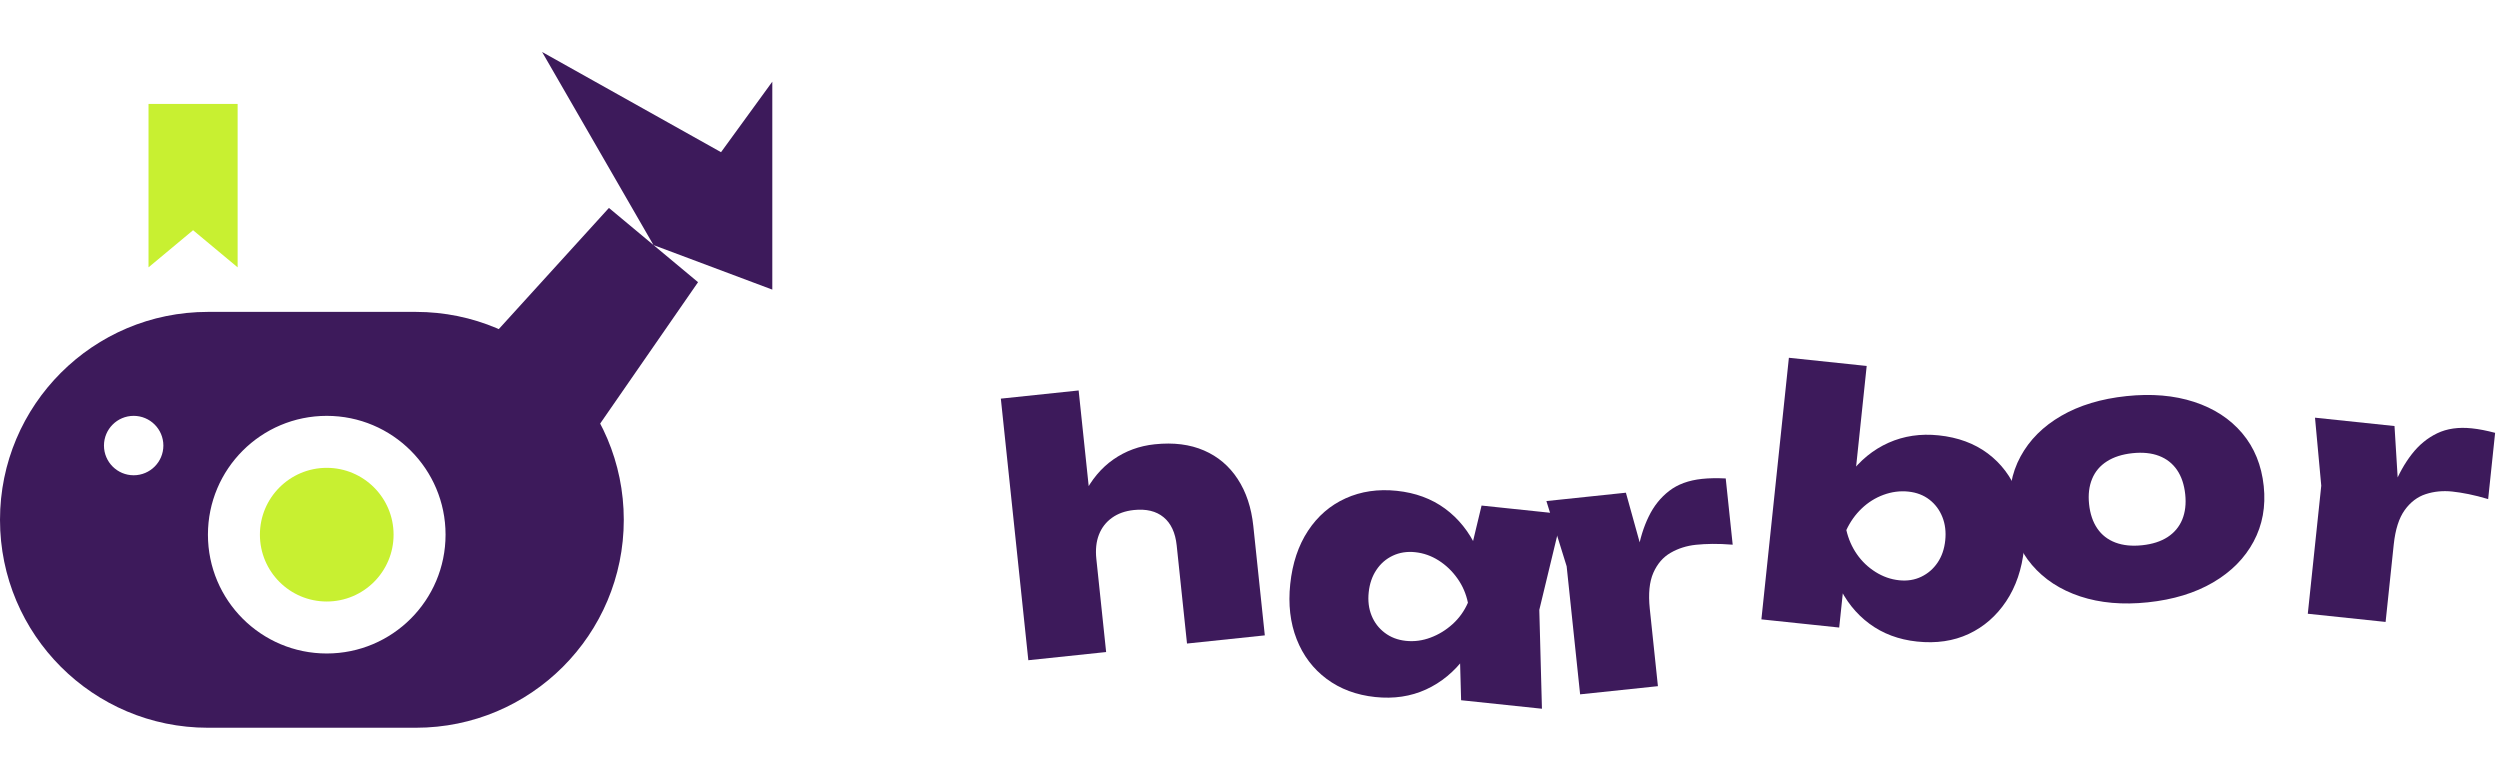
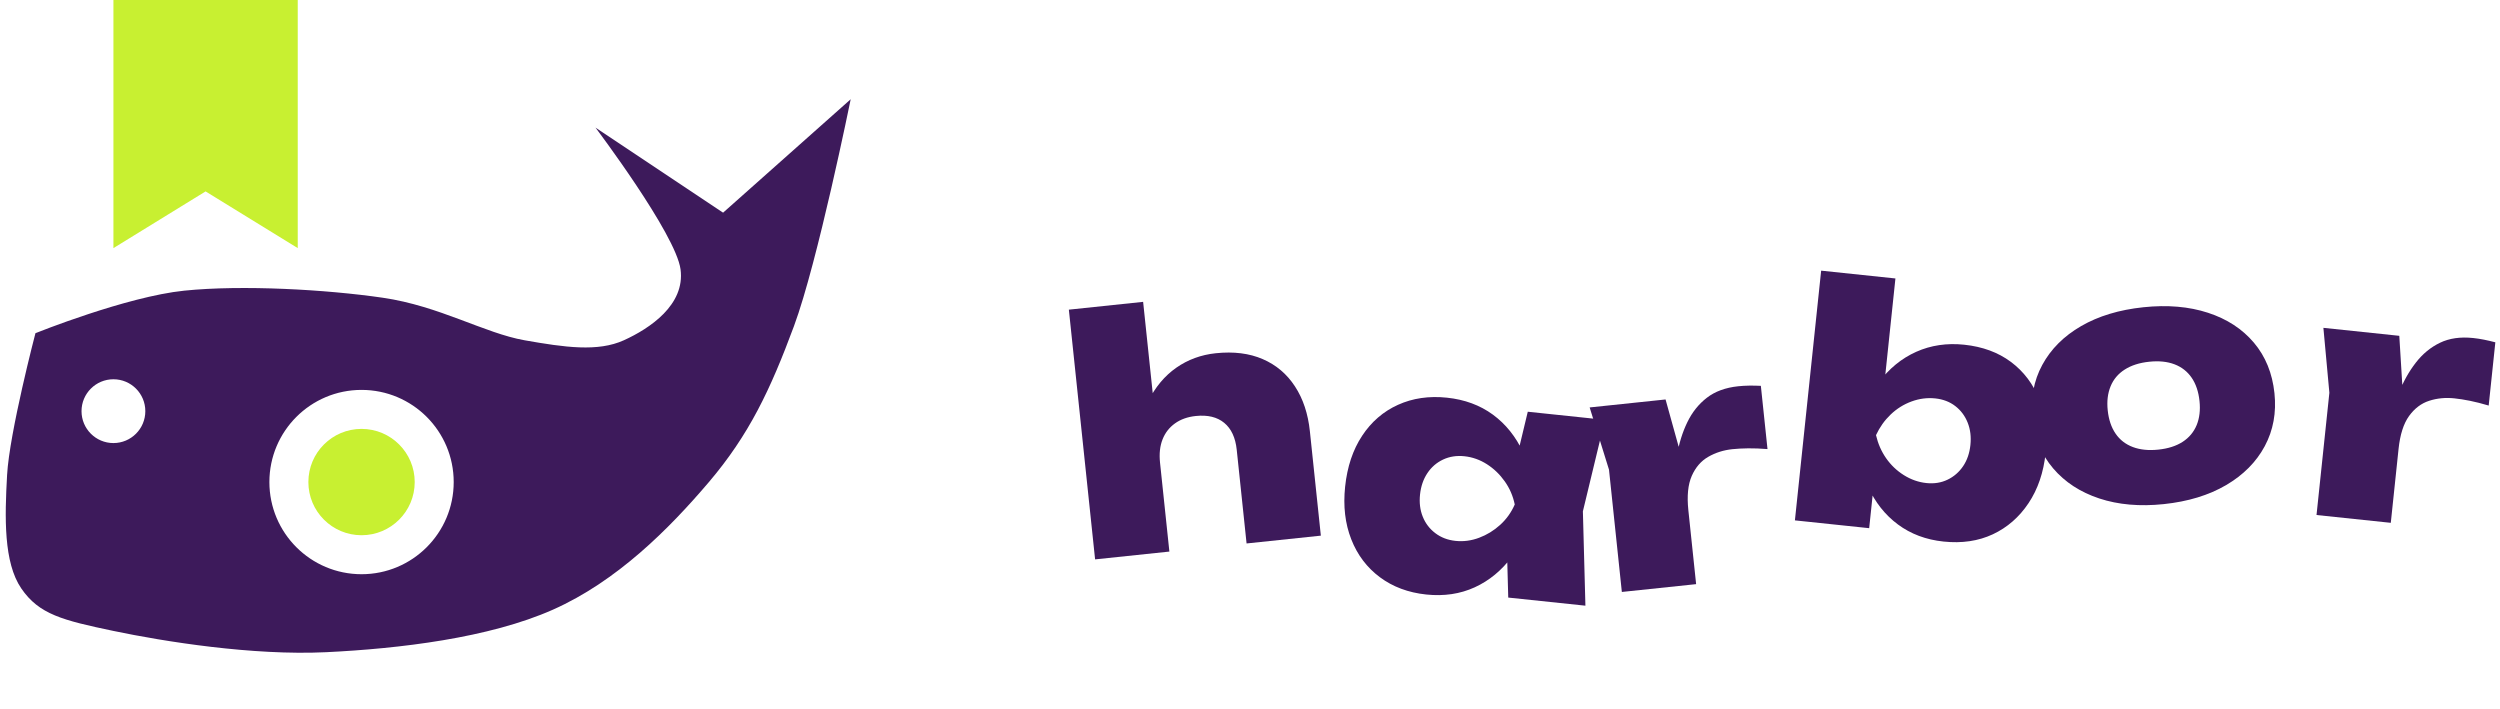
- <svg xmlns="http://www.w3.org/2000/svg" viewBox="0 0 673.31 208" role="img" aria-label="Harbor">
-   <g transform="translate(0 0)">
-     <path d="M56 84h56a56 56 0 0 1 56 56v0a56 56 0 0 1 -56 56h-56a56 56 0 0 1 -56 -56v0a56 56 0 0 1 56 -56ZM56 144a32 32 0 1 0 64 0a32 32 0 1 0 -64 0ZM28 120a8 8 0 1 0 16 0a8 8 0 1 0 -16 0Z" fill="#3d1a5b" fill-rule="evenodd" />
-     <path d="M124 100L164 56L188 76L152 128ZM176 66L146 14L196 42ZM176 66L208 22L208 78Z" fill="#3d1a5b" />
-     <path d="M40 28L64 28L64 72L52 62L40 72Z" fill="#c8f031" />
-     <path d="M70 144a18 18 0 1 0 36 0a18 18 0 1 0 -36 0Z" fill="#c8f031" />
+ <svg xmlns="http://www.w3.org/2000/svg" viewBox="0 0 705.31 200" role="img" aria-label="Harbor">
+   <g transform="translate(-8 -16)">
+     <path d="M10 150C10.67 138 18 110 18 110C18 110 43.67 99.67 60 98C76.33 96.33 100 97.67 116 100C132 102.33 144.67 110 156 112C167.33 114 176.67 115.33 184 112C191.33 108.67 201.33 102 200 92C198.67 82 176 52 176 52C176 52 212 76 212 76C212 76 248 44 248 44C248 44 238.67 90 232 108C225.33 126 219.33 138.67 208 152C196.67 165.33 182 180 164 188C146 196 120.67 199 100 200C79.33 201 54.33 197 40 194C25.67 191 19 189.33 14 182C9 174.67 9.33 162 10 150ZM84 152a26 26 0 1 0 52 0a26 26 0 1 0 -52 0ZM31 132a9 9 0 1 0 18 0a9 9 0 1 0 -18 0Z" fill="#3d1a5b" fill-rule="evenodd" />
+     <path d="M95 152a15 15 0 1 0 30 0a15 15 0 1 0 -30 0Z" fill="#c8f031" />
+     <path d="M40 16L92 16L92 86L66 70L40 86Z" fill="#c8f031" />
  </g>
-   <path d="M276.78 174.50L276.78 103.66L297.85 103.66L297.85 174.50L276.78 174.50ZM316.71 120.22L316.71 120.22Q324.35 120.22 329.73 123.26Q335.11 126.29 337.96 131.86Q340.82 137.42 340.82 144.88L340.82 144.88L340.82 174.50L319.75 174.50L319.75 147.91Q319.75 142.76 317.03 140Q314.32 137.24 309.26 137.24L309.26 137.24Q305.76 137.24 303.19 138.71Q300.61 140.18 299.23 142.85Q297.85 145.52 297.85 149.29L297.85 149.29L291.50 145.98Q292.70 137.42 296.33 131.72Q299.97 126.02 305.21 123.12Q310.46 120.22 316.71 120.22Z" fill="#3d1a5b" transform="rotate(-6 308.48 174.5)" />
-   <path d="M416.81 187.28L394.92 187.28L392.43 168.51L395.01 160.97L392.43 153.52L394.92 134.56L416.81 134.56L413.32 160.88L416.81 187.28ZM399.61 160.97L399.61 160.97Q398.50 169.34 394.78 175.64Q391.05 181.94 385.21 185.39Q379.37 188.84 371.82 188.84L371.82 188.84Q364.19 188.84 358.30 185.35Q352.41 181.85 349.15 175.55Q345.88 169.25 345.88 160.97L345.88 160.97Q345.88 152.50 349.15 146.20Q352.41 139.90 358.30 136.45Q364.19 133 371.82 133L371.82 133Q379.37 133 385.21 136.40Q391.05 139.81 394.82 146.11Q398.60 152.41 399.61 160.97ZM367.13 160.97L367.13 160.97Q367.13 164.46 368.56 167.13Q369.98 169.80 372.56 171.36Q375.14 172.93 378.45 172.93L378.45 172.93Q381.85 172.93 384.98 171.36Q388.11 169.80 390.50 167.13Q392.89 164.46 394.00 160.97L394.00 160.97Q392.89 157.47 390.50 154.76Q388.11 152.04 384.98 150.48Q381.85 148.92 378.45 148.92L378.45 148.92Q375.14 148.92 372.56 150.48Q369.98 152.04 368.56 154.76Q367.13 157.47 367.13 160.97Z" fill="#3d1a5b" transform="rotate(6 381.72 174.5)" />
-   <path d="M424.36 150.26L420.77 132.22L442.30 132.22L445.43 150.90L445.43 184.94L424.36 184.94L424.36 150.26ZM469.44 131.21L469.44 131.21L469.44 149.15Q466.49 148.60 464.06 148.37Q461.62 148.14 459.59 148.14L459.59 148.14Q455.82 148.14 452.60 149.57Q449.38 150.99 447.40 154.44Q445.43 157.89 445.43 163.96L445.43 163.96L441.56 159.18Q442.39 153.48 443.82 148.37Q445.24 143.26 447.73 139.26Q450.21 135.26 453.94 132.96Q457.66 130.66 463.09 130.66L463.09 130.66Q464.56 130.66 466.13 130.80Q467.69 130.94 469.44 131.21Z" fill="#3d1a5b" transform="rotate(-6 444.65 174.5)" />
-   <path d="M473.76 170.25L473.76 99.41L494.83 99.41L494.83 131.89L492.26 137.22L492.26 151.67L494.83 156.54L494.83 170.25L473.76 170.25ZM488.39 143.94L488.39 143.94Q489.50 135.38 493.22 129.08Q496.95 122.78 502.84 119.37Q508.72 115.97 516.08 115.97L516.08 115.97Q523.90 115.97 529.70 119.42Q535.50 122.87 538.81 129.17Q542.12 135.47 542.12 143.94L542.12 143.94Q542.12 152.22 538.81 158.52Q535.50 164.82 529.70 168.32Q523.90 171.81 516.08 171.81L516.08 171.81Q508.63 171.81 502.79 168.36Q496.95 164.91 493.27 158.61Q489.59 152.31 488.39 143.94ZM520.78 143.94L520.78 143.94Q520.78 140.44 519.35 137.73Q517.92 135.01 515.39 133.45Q512.86 131.89 509.55 131.89L509.55 131.89Q506.15 131.89 502.97 133.45Q499.80 135.01 497.50 137.73Q495.20 140.44 494.00 143.94L494.00 143.94Q495.20 147.43 497.50 150.10Q499.80 152.77 502.97 154.33Q506.15 155.90 509.55 155.90L509.55 155.90Q512.86 155.90 515.39 154.33Q517.92 152.77 519.35 150.10Q520.78 147.43 520.78 143.94Z" fill="#3d1a5b" transform="rotate(6 506.89 174.5)" />
-   <path d="M579.75 162.15L579.75 162.15Q569.54 162.15 561.81 158.66Q554.08 155.16 549.76 148.86Q545.43 142.56 545.43 134.28L545.43 134.28Q545.43 125.81 549.76 119.51Q554.08 113.21 561.81 109.76Q569.54 106.31 579.84 106.31L579.84 106.31Q590.05 106.31 597.78 109.76Q605.51 113.21 609.79 119.51Q614.07 125.81 614.07 134.28L614.07 134.28Q614.07 142.56 609.79 148.86Q605.51 155.16 597.78 158.66Q590.05 162.15 579.75 162.15ZM579.84 146.70L579.84 146.70Q583.98 146.70 586.88 145.23Q589.78 143.75 591.30 140.95Q592.81 138.14 592.81 134.28L592.81 134.28Q592.81 130.32 591.30 127.52Q589.78 124.71 586.88 123.24Q583.98 121.77 579.84 121.77L579.84 121.77Q575.70 121.77 572.76 123.24Q569.81 124.71 568.30 127.52Q566.78 130.32 566.78 134.19L566.78 134.19Q566.78 138.14 568.30 140.95Q569.81 143.75 572.76 145.23Q575.70 146.70 579.84 146.70Z" fill="#3d1a5b" transform="rotate(-6 579.8 174.5)" />
-   <path d="M620.69 132.70L617.10 114.66L638.63 114.66L641.76 133.34L641.76 167.38L620.69 167.38L620.69 132.70ZM665.77 113.65L665.77 113.65L665.77 131.59Q662.82 131.04 660.39 130.81Q657.95 130.58 655.92 130.58L655.92 130.58Q652.15 130.58 648.93 132.01Q645.71 133.43 643.73 136.88Q641.76 140.33 641.76 146.40L641.76 146.40L637.89 141.62Q638.72 135.92 640.15 130.81Q641.57 125.70 644.06 121.70Q646.54 117.70 650.27 115.40Q653.99 113.10 659.42 113.10L659.42 113.10Q660.89 113.10 662.46 113.24Q664.02 113.38 665.77 113.65Z" fill="#3d1a5b" transform="rotate(6 640.98 174.5)" />
+   <path d="M308.78 154.50L308.78 83.66L329.85 83.66L329.85 154.50L308.78 154.50ZM348.71 100.22L348.71 100.22Q356.35 100.22 361.73 103.26Q367.11 106.29 369.96 111.86Q372.82 117.42 372.82 124.88L372.82 124.88L372.82 154.50L351.75 154.50L351.75 127.91Q351.75 122.76 349.03 120Q346.32 117.24 341.26 117.24L341.26 117.24Q337.76 117.24 335.19 118.71Q332.61 120.18 331.23 122.85Q329.85 125.52 329.85 129.29L329.85 129.29L323.50 125.98Q324.70 117.42 328.33 111.72Q331.97 106.02 337.21 103.12Q342.46 100.22 348.71 100.22Z" fill="#3d1a5b" transform="rotate(-6 340.48 154.5)" />
+   <path d="M448.81 167.28L426.92 167.28L424.43 148.51L427.01 140.97L424.43 133.52L426.92 114.56L448.81 114.56L445.32 140.88L448.81 167.28ZM431.61 140.97L431.61 140.97Q430.50 149.34 426.78 155.64Q423.05 161.94 417.21 165.39Q411.37 168.84 403.82 168.84L403.82 168.84Q396.19 168.84 390.30 165.35Q384.41 161.85 381.15 155.55Q377.88 149.25 377.88 140.97L377.88 140.97Q377.88 132.50 381.15 126.20Q384.41 119.90 390.30 116.45Q396.19 113 403.82 113L403.82 113Q411.37 113 417.21 116.40Q423.05 119.81 426.82 126.11Q430.60 132.41 431.61 140.97ZM399.13 140.97L399.13 140.97Q399.13 144.46 400.56 147.13Q401.98 149.80 404.56 151.36Q407.14 152.93 410.45 152.93L410.45 152.93Q413.85 152.93 416.98 151.36Q420.11 149.80 422.50 147.13Q424.89 144.46 426.00 140.97L426.00 140.97Q424.89 137.47 422.50 134.76Q420.11 132.04 416.98 130.48Q413.85 128.92 410.45 128.92L410.45 128.92Q407.14 128.92 404.56 130.48Q401.98 132.04 400.56 134.76Q399.13 137.47 399.13 140.97Z" fill="#3d1a5b" transform="rotate(6 413.72 154.5)" />
+   <path d="M456.36 130.26L452.77 112.22L474.30 112.22L477.43 130.90L477.43 164.94L456.36 164.94L456.36 130.26ZM501.44 111.21L501.44 111.21L501.44 129.15Q498.49 128.60 496.06 128.37Q493.62 128.14 491.59 128.14L491.59 128.14Q487.82 128.14 484.60 129.57Q481.38 130.99 479.40 134.44Q477.43 137.89 477.43 143.96L477.43 143.96L473.56 139.18Q474.39 133.48 475.82 128.37Q477.24 123.26 479.73 119.26Q482.21 115.26 485.94 112.96Q489.66 110.66 495.09 110.66L495.09 110.66Q496.56 110.66 498.13 110.80Q499.69 110.94 501.44 111.21Z" fill="#3d1a5b" transform="rotate(-6 476.65 154.5)" />
+   <path d="M505.76 150.25L505.76 79.41L526.83 79.41L526.83 111.89L524.26 117.22L524.26 131.67L526.83 136.54L526.83 150.25L505.76 150.25ZM520.39 123.94L520.39 123.94Q521.50 115.38 525.22 109.08Q528.95 102.78 534.84 99.37Q540.72 95.97 548.08 95.97L548.08 95.97Q555.90 95.97 561.70 99.42Q567.50 102.87 570.81 109.17Q574.12 115.47 574.12 123.94L574.12 123.94Q574.12 132.22 570.81 138.52Q567.50 144.82 561.70 148.32Q555.90 151.81 548.08 151.81L548.08 151.81Q540.63 151.81 534.79 148.36Q528.95 144.91 525.27 138.61Q521.59 132.31 520.39 123.94ZM552.78 123.94L552.78 123.94Q552.78 120.44 551.35 117.73Q549.92 115.01 547.39 113.45Q544.86 111.89 541.55 111.89L541.55 111.89Q538.15 111.89 534.97 113.45Q531.80 115.01 529.50 117.73Q527.20 120.44 526.00 123.94L526.00 123.94Q527.20 127.43 529.50 130.10Q531.80 132.77 534.97 134.33Q538.15 135.90 541.55 135.90L541.55 135.90Q544.86 135.90 547.39 134.33Q549.92 132.77 551.35 130.10Q552.78 127.43 552.78 123.94Z" fill="#3d1a5b" transform="rotate(6 538.89 154.5)" />
+   <path d="M611.75 142.15L611.75 142.15Q601.54 142.15 593.81 138.66Q586.08 135.16 581.76 128.86Q577.43 122.56 577.43 114.28L577.43 114.28Q577.43 105.81 581.76 99.51Q586.08 93.21 593.81 89.76Q601.54 86.31 611.84 86.31L611.84 86.31Q622.05 86.31 629.78 89.76Q637.51 93.21 641.79 99.51Q646.07 105.81 646.07 114.28L646.07 114.28Q646.07 122.56 641.79 128.86Q637.51 135.16 629.78 138.66Q622.05 142.15 611.75 142.15ZM611.84 126.70L611.84 126.70Q615.98 126.70 618.88 125.23Q621.78 123.75 623.30 120.95Q624.81 118.14 624.81 114.28L624.81 114.28Q624.81 110.32 623.30 107.52Q621.78 104.71 618.88 103.24Q615.98 101.77 611.84 101.77L611.84 101.77Q607.70 101.77 604.76 103.24Q601.81 104.71 600.30 107.52Q598.78 110.32 598.78 114.19L598.78 114.19Q598.78 118.14 600.30 120.95Q601.81 123.75 604.76 125.23Q607.70 126.70 611.84 126.70Z" fill="#3d1a5b" transform="rotate(-6 611.8 154.5)" />
+   <path d="M652.69 112.70L649.10 94.66L670.63 94.66L673.76 113.34L673.76 147.38L652.69 147.38L652.69 112.70ZM697.77 93.65L697.77 93.65L697.77 111.59Q694.82 111.04 692.39 110.81Q689.95 110.58 687.92 110.58L687.92 110.58Q684.15 110.58 680.93 112.01Q677.71 113.43 675.73 116.88Q673.76 120.33 673.76 126.40L673.76 126.40L669.89 121.62Q670.72 115.92 672.15 110.81Q673.57 105.70 676.06 101.70Q678.54 97.70 682.27 95.40Q685.99 93.10 691.42 93.10L691.42 93.10Q692.89 93.10 694.46 93.24Q696.02 93.38 697.77 93.65Z" fill="#3d1a5b" transform="rotate(6 672.98 154.5)" />
</svg>
